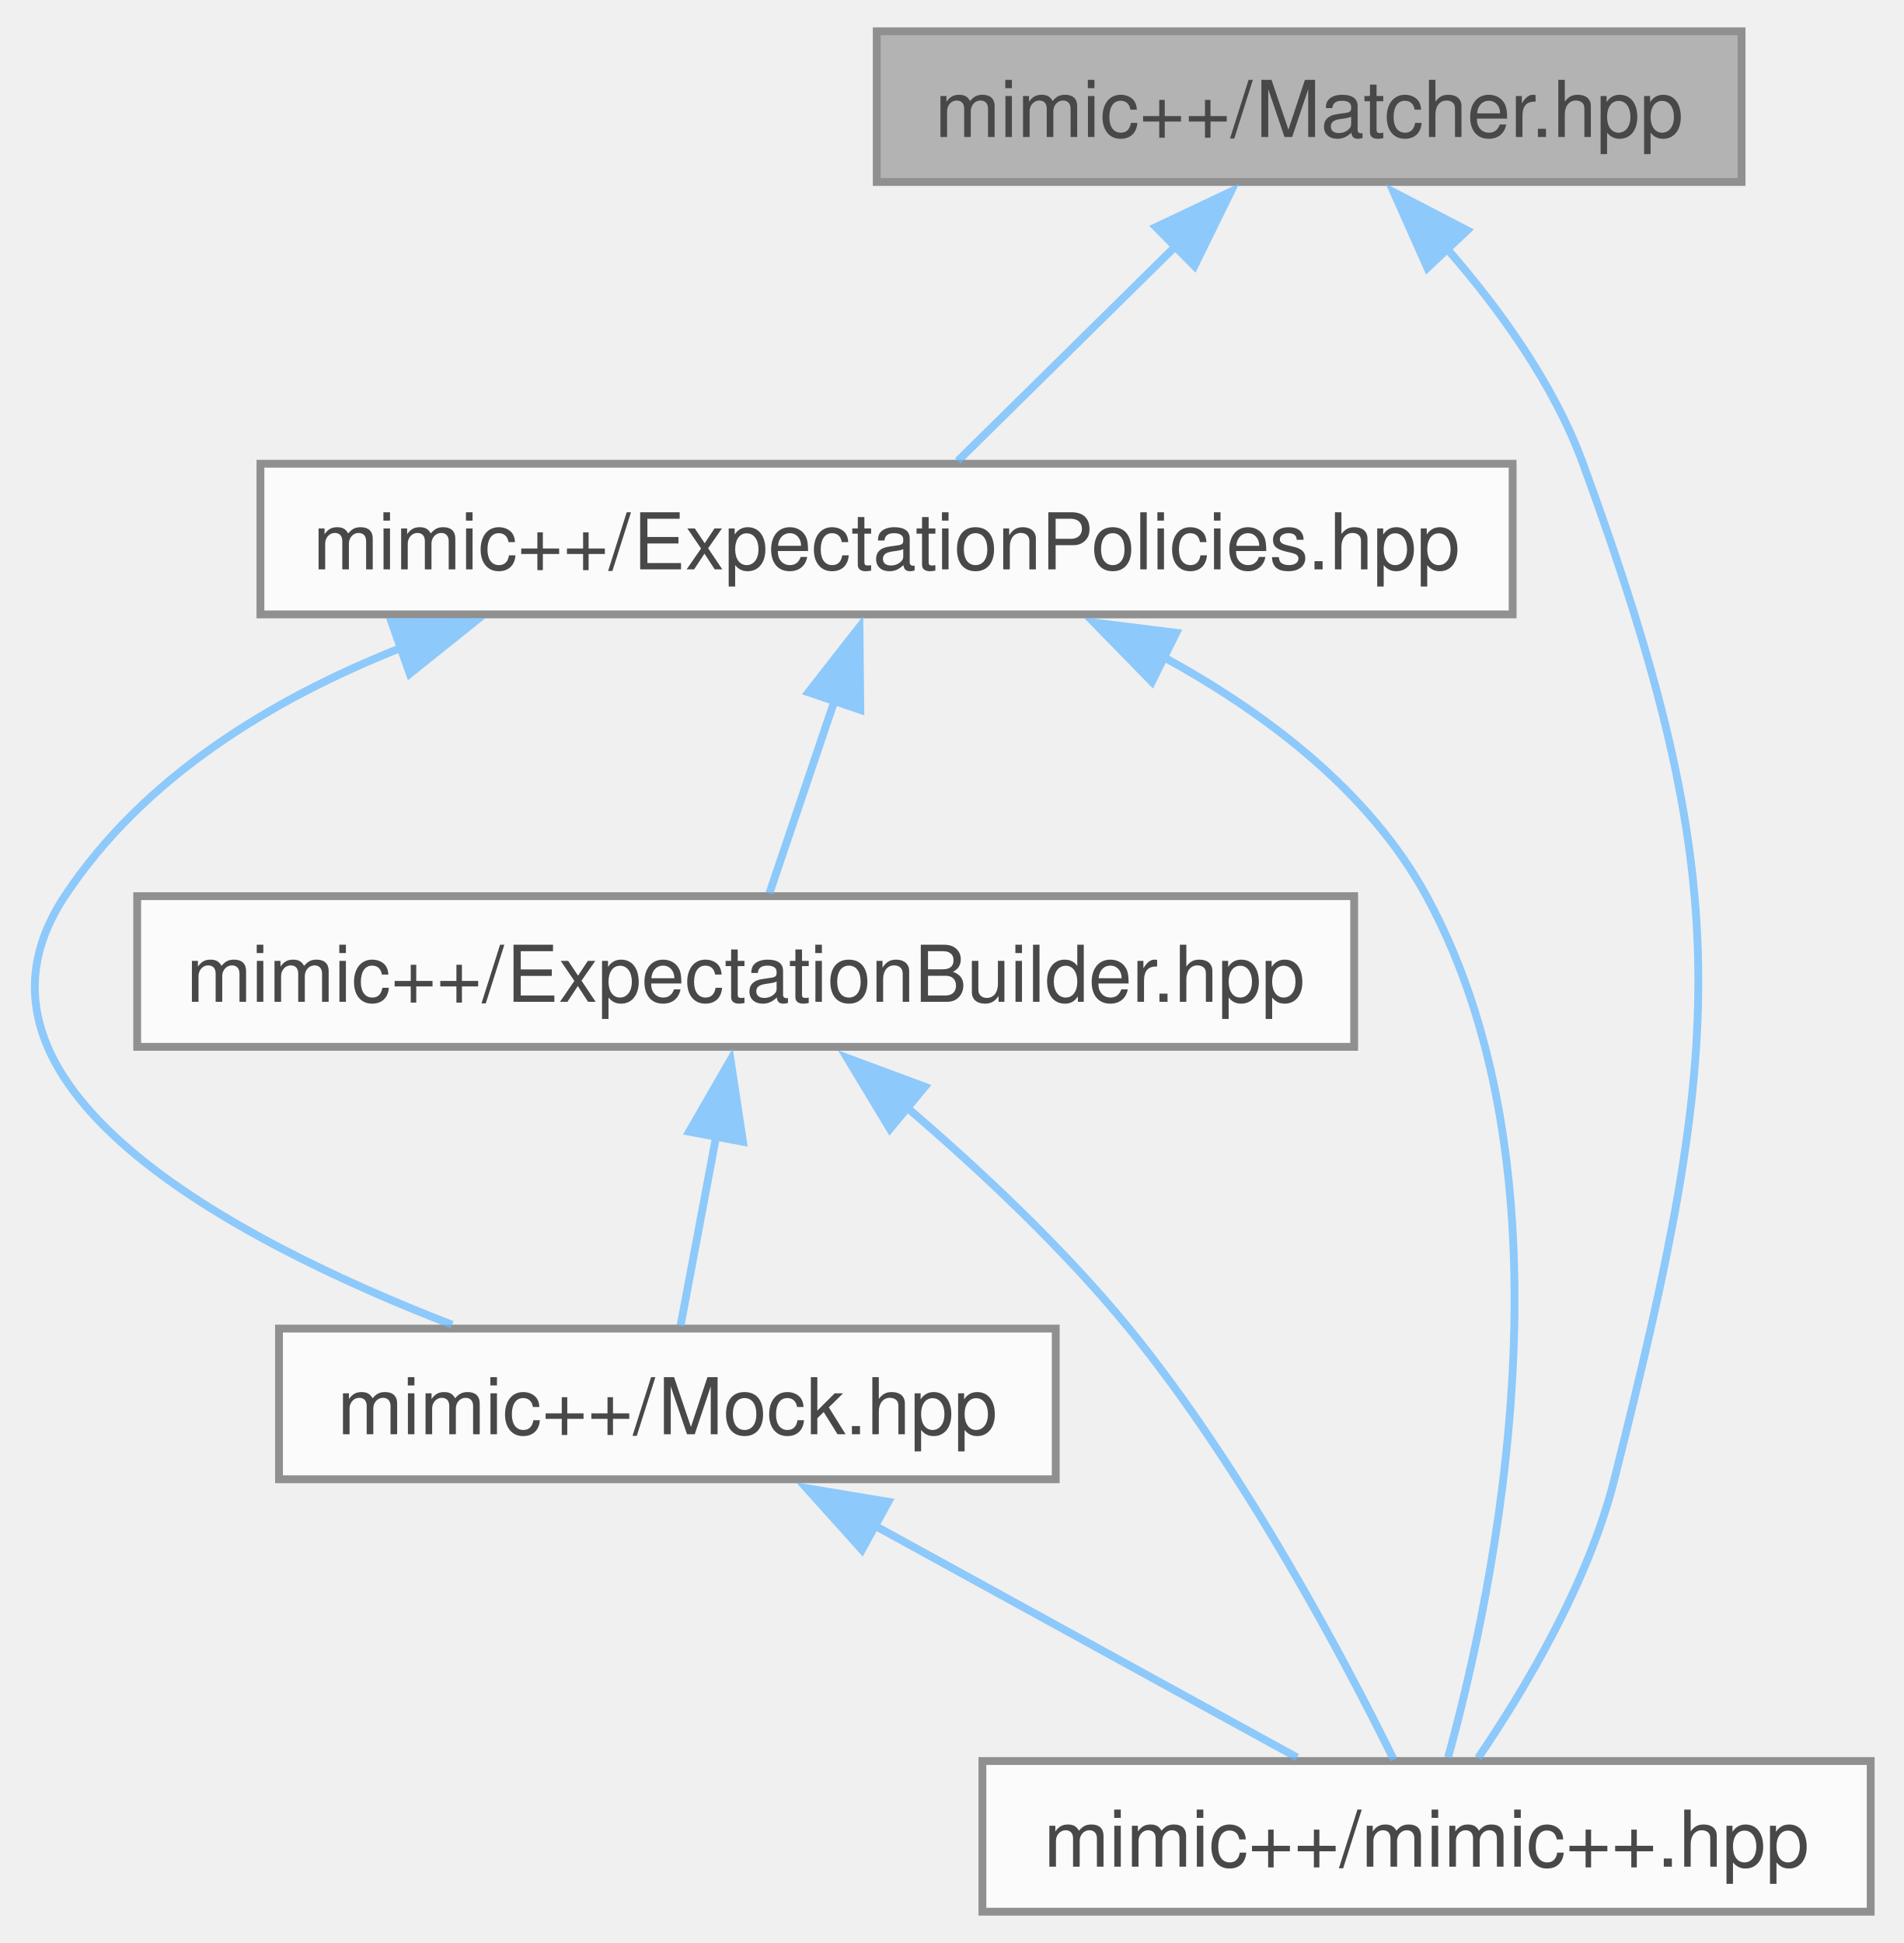
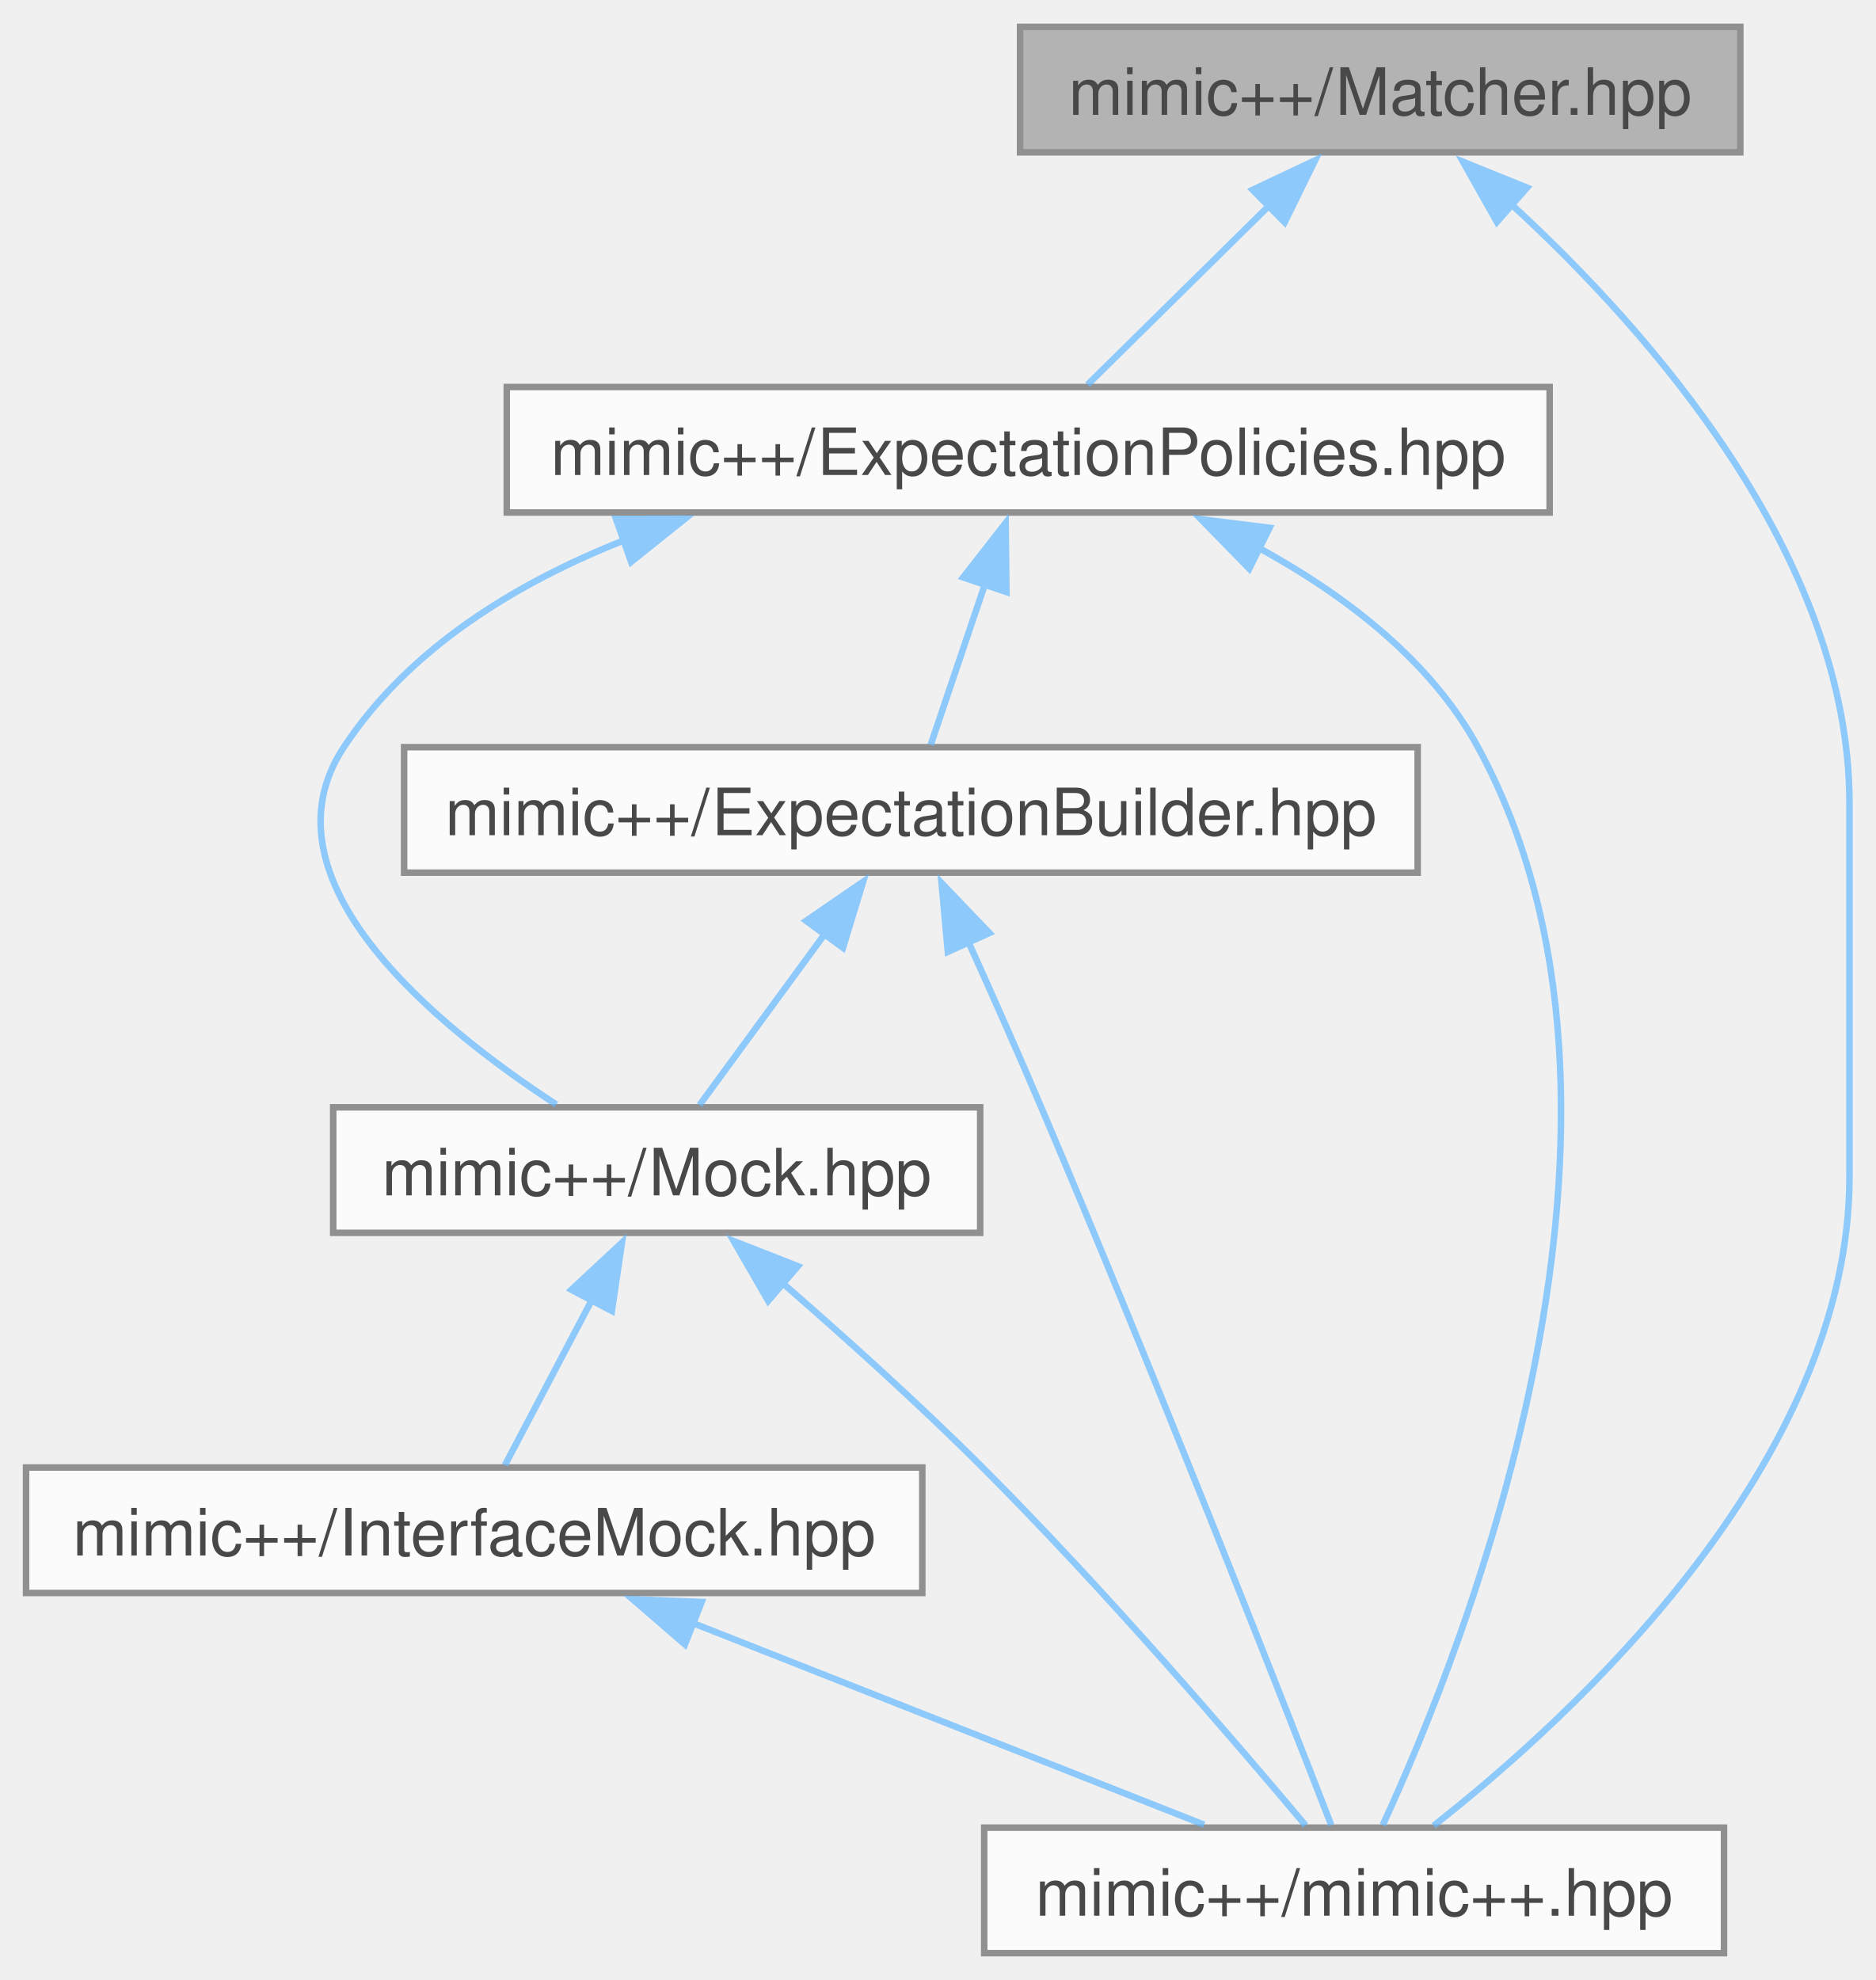
- <svg xmlns="http://www.w3.org/2000/svg" xmlns:xlink="http://www.w3.org/1999/xlink" width="243pt" height="248pt" viewBox="0.00 0.00 242.81 248.25">
+ <svg xmlns="http://www.w3.org/2000/svg" xmlns:xlink="http://www.w3.org/1999/xlink" width="288pt" height="304pt" viewBox="0.00 0.00 287.75 303.50">
  <svg id="main" version="1.1" xml:space="preserve">
    <style type="text/css">
.node, .edge {opacity: 0.7;}
.node.selected, .edge.selected {opacity: 1;}
.edge:hover path { stroke: red; }
.edge:hover polygon { stroke: red; fill: red; }
</style>
    <svg id="graph" class="graph">
-       <g id="graph0" class="graph" transform="scale(1 1) rotate(0) translate(4 244.25)">
+       <g id="graph0" class="graph" transform="scale(1 1) rotate(0) translate(4 299.5)">
        <g id="Node000001" class="node">
          <g id="a_Node000001">
            <a xlink:title=" ">
-               <polygon fill="#999999" stroke="#666666" points="218.31,-240.25 107.81,-240.25 107.81,-221 218.31,-221 218.31,-240.25" />
-               <text text-anchor="middle" x="163.06" y="-226.75" font-family="Helvetica,sans-Serif" font-size="10.00">mimic++/Matcher.hpp</text>
+               <polygon fill="#999999" stroke="#666666" points="263,-295.5 152.5,-295.5 152.5,-276.25 263,-276.25 263,-295.5" />
+               <text text-anchor="middle" x="207.75" y="-282" font-family="Helvetica,sans-Serif" font-size="10.00">mimic++/Matcher.hpp</text>
            </a>
          </g>
        </g>
        <g id="Node000002" class="node">
          <g id="a_Node000002">
            <a xlink:href="../../d8/de5/_expectation_policies_8hpp.html" target="_top" xlink:title=" ">
-               <polygon fill="white" stroke="#666666" points="189.06,-185 29.06,-185 29.06,-165.75 189.06,-165.75 189.06,-185" />
-               <text text-anchor="middle" x="109.06" y="-171.5" font-family="Helvetica,sans-Serif" font-size="10.00">mimic++/ExpectationPolicies.hpp</text>
+               <polygon fill="white" stroke="#666666" points="233.75,-240.25 73.75,-240.25 73.75,-221 233.75,-221 233.75,-240.25" />
+               <text text-anchor="middle" x="153.75" y="-226.75" font-family="Helvetica,sans-Serif" font-size="10.00">mimic++/ExpectationPolicies.hpp</text>
            </a>
          </g>
        </g>
        <g id="edge1_Node000001_Node000002" class="edge">
          <g id="a_edge1_Node000001_Node000002">
            <a xlink:title=" ">
-               <path fill="none" stroke="#63b8ff" d="M146.02,-212.82C136.79,-203.73 125.76,-192.85 118.17,-185.36" />
-               <polygon fill="#63b8ff" stroke="#63b8ff" points="143.48,-215.24 153.06,-219.77 148.4,-210.26 143.48,-215.24" />
+               <path fill="none" stroke="#63b8ff" d="M190.71,-268.07C181.49,-258.98 170.46,-248.1 162.86,-240.61" />
+               <polygon fill="#63b8ff" stroke="#63b8ff" points="188.18,-270.49 197.76,-275.02 193.09,-265.51 188.18,-270.49" />
            </a>
          </g>
        </g>
-         <g id="Node000005" class="node">
-           <g id="a_Node000005">
+         <g id="Node000006" class="node">
+           <g id="a_Node000006">
            <a xlink:href="../../d0/db9/mimic_09_09_8hpp.html" target="_top" xlink:title=" ">
-               <polygon fill="white" stroke="#666666" points="234.81,-19.25 121.31,-19.25 121.31,0 234.81,0 234.81,-19.25" />
-               <text text-anchor="middle" x="178.06" y="-5.75" font-family="Helvetica,sans-Serif" font-size="10.00">mimic++/mimic++.hpp</text>
+               <polygon fill="white" stroke="#666666" points="260.5,-19.25 147,-19.25 147,0 260.5,0 260.5,-19.25" />
+               <text text-anchor="middle" x="203.75" y="-5.75" font-family="Helvetica,sans-Serif" font-size="10.00">mimic++/mimic++.hpp</text>
            </a>
          </g>
        </g>
-         <g id="edge8_Node000001_Node000005" class="edge">
-           <g id="a_edge8_Node000001_Node000005">
+         <g id="edge10_Node000001_Node000006" class="edge">
+           <g id="a_edge10_Node000001_Node000006">
            <a xlink:title=" ">
-               <path fill="none" stroke="#63b8ff" d="M180.69,-212.45C187.42,-204.75 194.35,-195.12 198.06,-185 217.87,-130.82 216.15,-111.2 202.06,-55.25 198.71,-41.94 190.53,-28.28 184.65,-19.64" />
-               <polygon fill="#63b8ff" stroke="#63b8ff" points="178.17,-210.02 173.86,-219.7 183.26,-214.82 178.17,-210.02" />
+               <path fill="none" stroke="#63b8ff" d="M227.76,-268.38C249.06,-248.85 279.75,-214.16 279.75,-176.38 279.75,-176.38 279.75,-176.38 279.75,-119.12 279.75,-75.2 237.44,-36.42 215.96,-19.56" />
+               <polygon fill="#63b8ff" stroke="#63b8ff" points="225.66,-265.57 220.46,-274.8 230.28,-270.83 225.66,-265.57" />
            </a>
          </g>
        </g>
        <g id="Node000003" class="node">
          <g id="a_Node000003">
            <a xlink:href="../../d2/d4f/_expectation_builder_8hpp.html" target="_top" xlink:title=" ">
-               <polygon fill="white" stroke="#666666" points="168.81,-129.75 13.31,-129.75 13.31,-110.5 168.81,-110.5 168.81,-129.75" />
-               <text text-anchor="middle" x="91.06" y="-116.25" font-family="Helvetica,sans-Serif" font-size="10.00">mimic++/ExpectationBuilder.hpp</text>
+               <polygon fill="white" stroke="#666666" points="213.5,-185 58,-185 58,-165.75 213.5,-165.75 213.5,-185" />
+               <text text-anchor="middle" x="135.75" y="-171.5" font-family="Helvetica,sans-Serif" font-size="10.00">mimic++/ExpectationBuilder.hpp</text>
            </a>
          </g>
        </g>
        <g id="edge2_Node000002_Node000003" class="edge">
          <g id="a_edge2_Node000002_Node000003">
            <a xlink:title=" ">
-               <path fill="none" stroke="#63b8ff" d="M102.41,-154.71C99.56,-146.27 96.36,-136.83 94.09,-130.11" />
-               <polygon fill="#63b8ff" stroke="#63b8ff" points="99.08,-155.8 105.6,-164.15 105.71,-153.55 99.08,-155.8" />
+               <path fill="none" stroke="#63b8ff" d="M147.1,-209.96C144.25,-201.52 141.06,-192.08 138.79,-185.36" />
+               <polygon fill="#63b8ff" stroke="#63b8ff" points="143.77,-211.05 150.29,-219.4 150.41,-208.8 143.77,-211.05" />
            </a>
          </g>
        </g>
        <g id="Node000004" class="node">
          <g id="a_Node000004">
            <a xlink:href="../../d5/dc5/_mock_8hpp.html" target="_top" xlink:title=" ">
-               <polygon fill="white" stroke="#666666" points="130.68,-74.5 31.43,-74.5 31.43,-55.25 130.68,-55.25 130.68,-74.5" />
-               <text text-anchor="middle" x="81.06" y="-61" font-family="Helvetica,sans-Serif" font-size="10.00">mimic++/Mock.hpp</text>
+               <polygon fill="white" stroke="#666666" points="146.38,-129.75 47.12,-129.75 47.12,-110.5 146.38,-110.5 146.38,-129.75" />
+               <text text-anchor="middle" x="96.75" y="-116.25" font-family="Helvetica,sans-Serif" font-size="10.00">mimic++/Mock.hpp</text>
            </a>
          </g>
        </g>
-         <g id="edge6_Node000002_Node000004" class="edge">
-           <g id="a_edge6_Node000002_Node000004">
+         <g id="edge8_Node000002_Node000004" class="edge">
+           <g id="a_edge8_Node000002_Node000004">
            <a xlink:title=" ">
-               <path fill="none" stroke="#63b8ff" d="M47.33,-161.59C30.47,-154.97 14.1,-144.93 4.06,-129.75 -11.9,-105.63 25.47,-85.87 53.55,-74.99" />
-               <polygon fill="#63b8ff" stroke="#63b8ff" points="45.81,-164.77 56.41,-164.79 48.14,-158.17 45.81,-164.77" />
+               <path fill="none" stroke="#63b8ff" d="M92.02,-216.84C75.17,-210.22 58.8,-200.18 48.75,-185 35.36,-164.75 62.7,-142.34 81.35,-130.18" />
+               <polygon fill="#63b8ff" stroke="#63b8ff" points="90.51,-220.02 101.1,-220.04 92.83,-213.42 90.51,-220.02" />
            </a>
          </g>
        </g>
-         <g id="edge7_Node000002_Node000005" class="edge">
-           <g id="a_edge7_Node000002_Node000005">
+         <g id="edge9_Node000002_Node000006" class="edge">
+           <g id="a_edge9_Node000002_Node000006">
            <a xlink:title=" ">
-               <path fill="none" stroke="#63b8ff" d="M144.44,-160.31C157.43,-153.21 170.74,-143.2 178.06,-129.75 197.93,-93.24 186.59,-40.62 180.81,-19.7" />
-               <polygon fill="#63b8ff" stroke="#63b8ff" points="142.97,-157.13 135.57,-164.71 146.08,-163.4 142.97,-157.13" />
+               <path fill="none" stroke="#63b8ff" d="M189.14,-215.56C202.13,-208.46 215.43,-198.45 222.75,-185 253.46,-128.56 220.64,-46.7 208.15,-19.66" />
+               <polygon fill="#63b8ff" stroke="#63b8ff" points="187.66,-212.38 180.26,-219.96 190.78,-218.65 187.66,-212.38" />
            </a>
          </g>
        </g>
        <g id="edge3_Node000003_Node000004" class="edge">
          <g id="a_edge3_Node000003_Node000004">
            <a xlink:title=" ">
-               <path fill="none" stroke="#63b8ff" d="M87.31,-99.17C85.74,-90.8 83.99,-81.5 82.74,-74.86" />
-               <polygon fill="#63b8ff" stroke="#63b8ff" points="83.84,-99.66 89.13,-108.84 90.72,-98.37 83.84,-99.66" />
+               <path fill="none" stroke="#63b8ff" d="M122.61,-156.44C116.13,-147.59 108.59,-137.29 103.33,-130.11" />
+               <polygon fill="#63b8ff" stroke="#63b8ff" points="119.68,-158.36 128.42,-164.36 125.33,-154.23 119.68,-158.36" />
            </a>
          </g>
        </g>
-         <g id="edge5_Node000003_Node000005" class="edge">
-           <g id="a_edge5_Node000003_Node000005">
+         <g id="edge7_Node000003_Node000006" class="edge">
+           <g id="a_edge7_Node000003_Node000006">
            <a xlink:title=" ">
-               <path fill="none" stroke="#63b8ff" d="M111.54,-102.86C120.86,-94.89 131.65,-84.8 140.06,-74.5 154.74,-56.5 167.56,-32.24 173.88,-19.41" />
-               <polygon fill="#63b8ff" stroke="#63b8ff" points="109.49,-100.01 104.02,-109.09 113.96,-105.4 109.49,-100.01" />
+               <path fill="none" stroke="#63b8ff" d="M144.53,-155.23C148.08,-147.36 152.18,-138.15 155.75,-129.75 173.12,-88.92 192.49,-39.58 200.25,-19.64" />
+               <polygon fill="#63b8ff" stroke="#63b8ff" points="141.42,-153.6 140.46,-164.15 147.79,-156.5 141.42,-153.6" />
+             </a>
+           </g>
+         </g>
+         <g id="Node000005" class="node">
+           <g id="a_Node000005">
+             <a xlink:href="../../d9/dc3/_interface_mock_8hpp.html" target="_top" xlink:title=" ">
+               <polygon fill="white" stroke="#666666" points="137.5,-74.5 0,-74.5 0,-55.25 137.5,-55.25 137.5,-74.5" />
+               <text text-anchor="middle" x="68.75" y="-61" font-family="Helvetica,sans-Serif" font-size="10.00">mimic++/InterfaceMock.hpp</text>
            </a>
          </g>
        </g>
        <g id="edge4_Node000004_Node000005" class="edge">
          <g id="a_edge4_Node000004_Node000005">
            <a xlink:title=" ">
-               <path fill="none" stroke="#63b8ff" d="M107.53,-49.34C124.77,-39.88 146.72,-27.83 161.52,-19.7" />
-               <polygon fill="#63b8ff" stroke="#63b8ff" points="105.92,-46.23 98.84,-54.11 109.29,-52.37 105.92,-46.23" />
+               <path fill="none" stroke="#63b8ff" d="M86.87,-100.33C82.32,-91.67 77.13,-81.81 73.47,-74.86" />
+               <polygon fill="#63b8ff" stroke="#63b8ff" points="83.67,-101.77 91.42,-108.99 89.87,-98.51 83.67,-101.77" />
+             </a>
+           </g>
+         </g>
+         <g id="edge6_Node000004_Node000006" class="edge">
+           <g id="a_edge6_Node000004_Node000006">
+             <a xlink:title=" ">
+               <path fill="none" stroke="#63b8ff" d="M116.09,-102.77C125.56,-94.53 137,-84.25 146.75,-74.5 165.46,-55.79 185.71,-32.22 196.31,-19.59" />
+               <polygon fill="#63b8ff" stroke="#63b8ff" points="113.86,-100.07 108.56,-109.24 118.42,-105.38 113.86,-100.07" />
+             </a>
+           </g>
+         </g>
+         <g id="edge5_Node000005_Node000006" class="edge">
+           <g id="a_edge5_Node000005_Node000006">
+             <a xlink:title=" ">
+               <path fill="none" stroke="#63b8ff" d="M102.24,-50.66C126.68,-41.02 159.17,-28.21 180.74,-19.7" />
+               <polygon fill="#63b8ff" stroke="#63b8ff" points="101.08,-47.36 93.06,-54.29 103.65,-53.87 101.08,-47.36" />
            </a>
          </g>
        </g>
      </g>
    </svg>
  </svg>
  <style type="text/css">

[data-mouse-over-selected='false'] { opacity: 0.7; }
[data-mouse-over-selected='true']  { opacity: 1.0; }

</style>
</svg>
